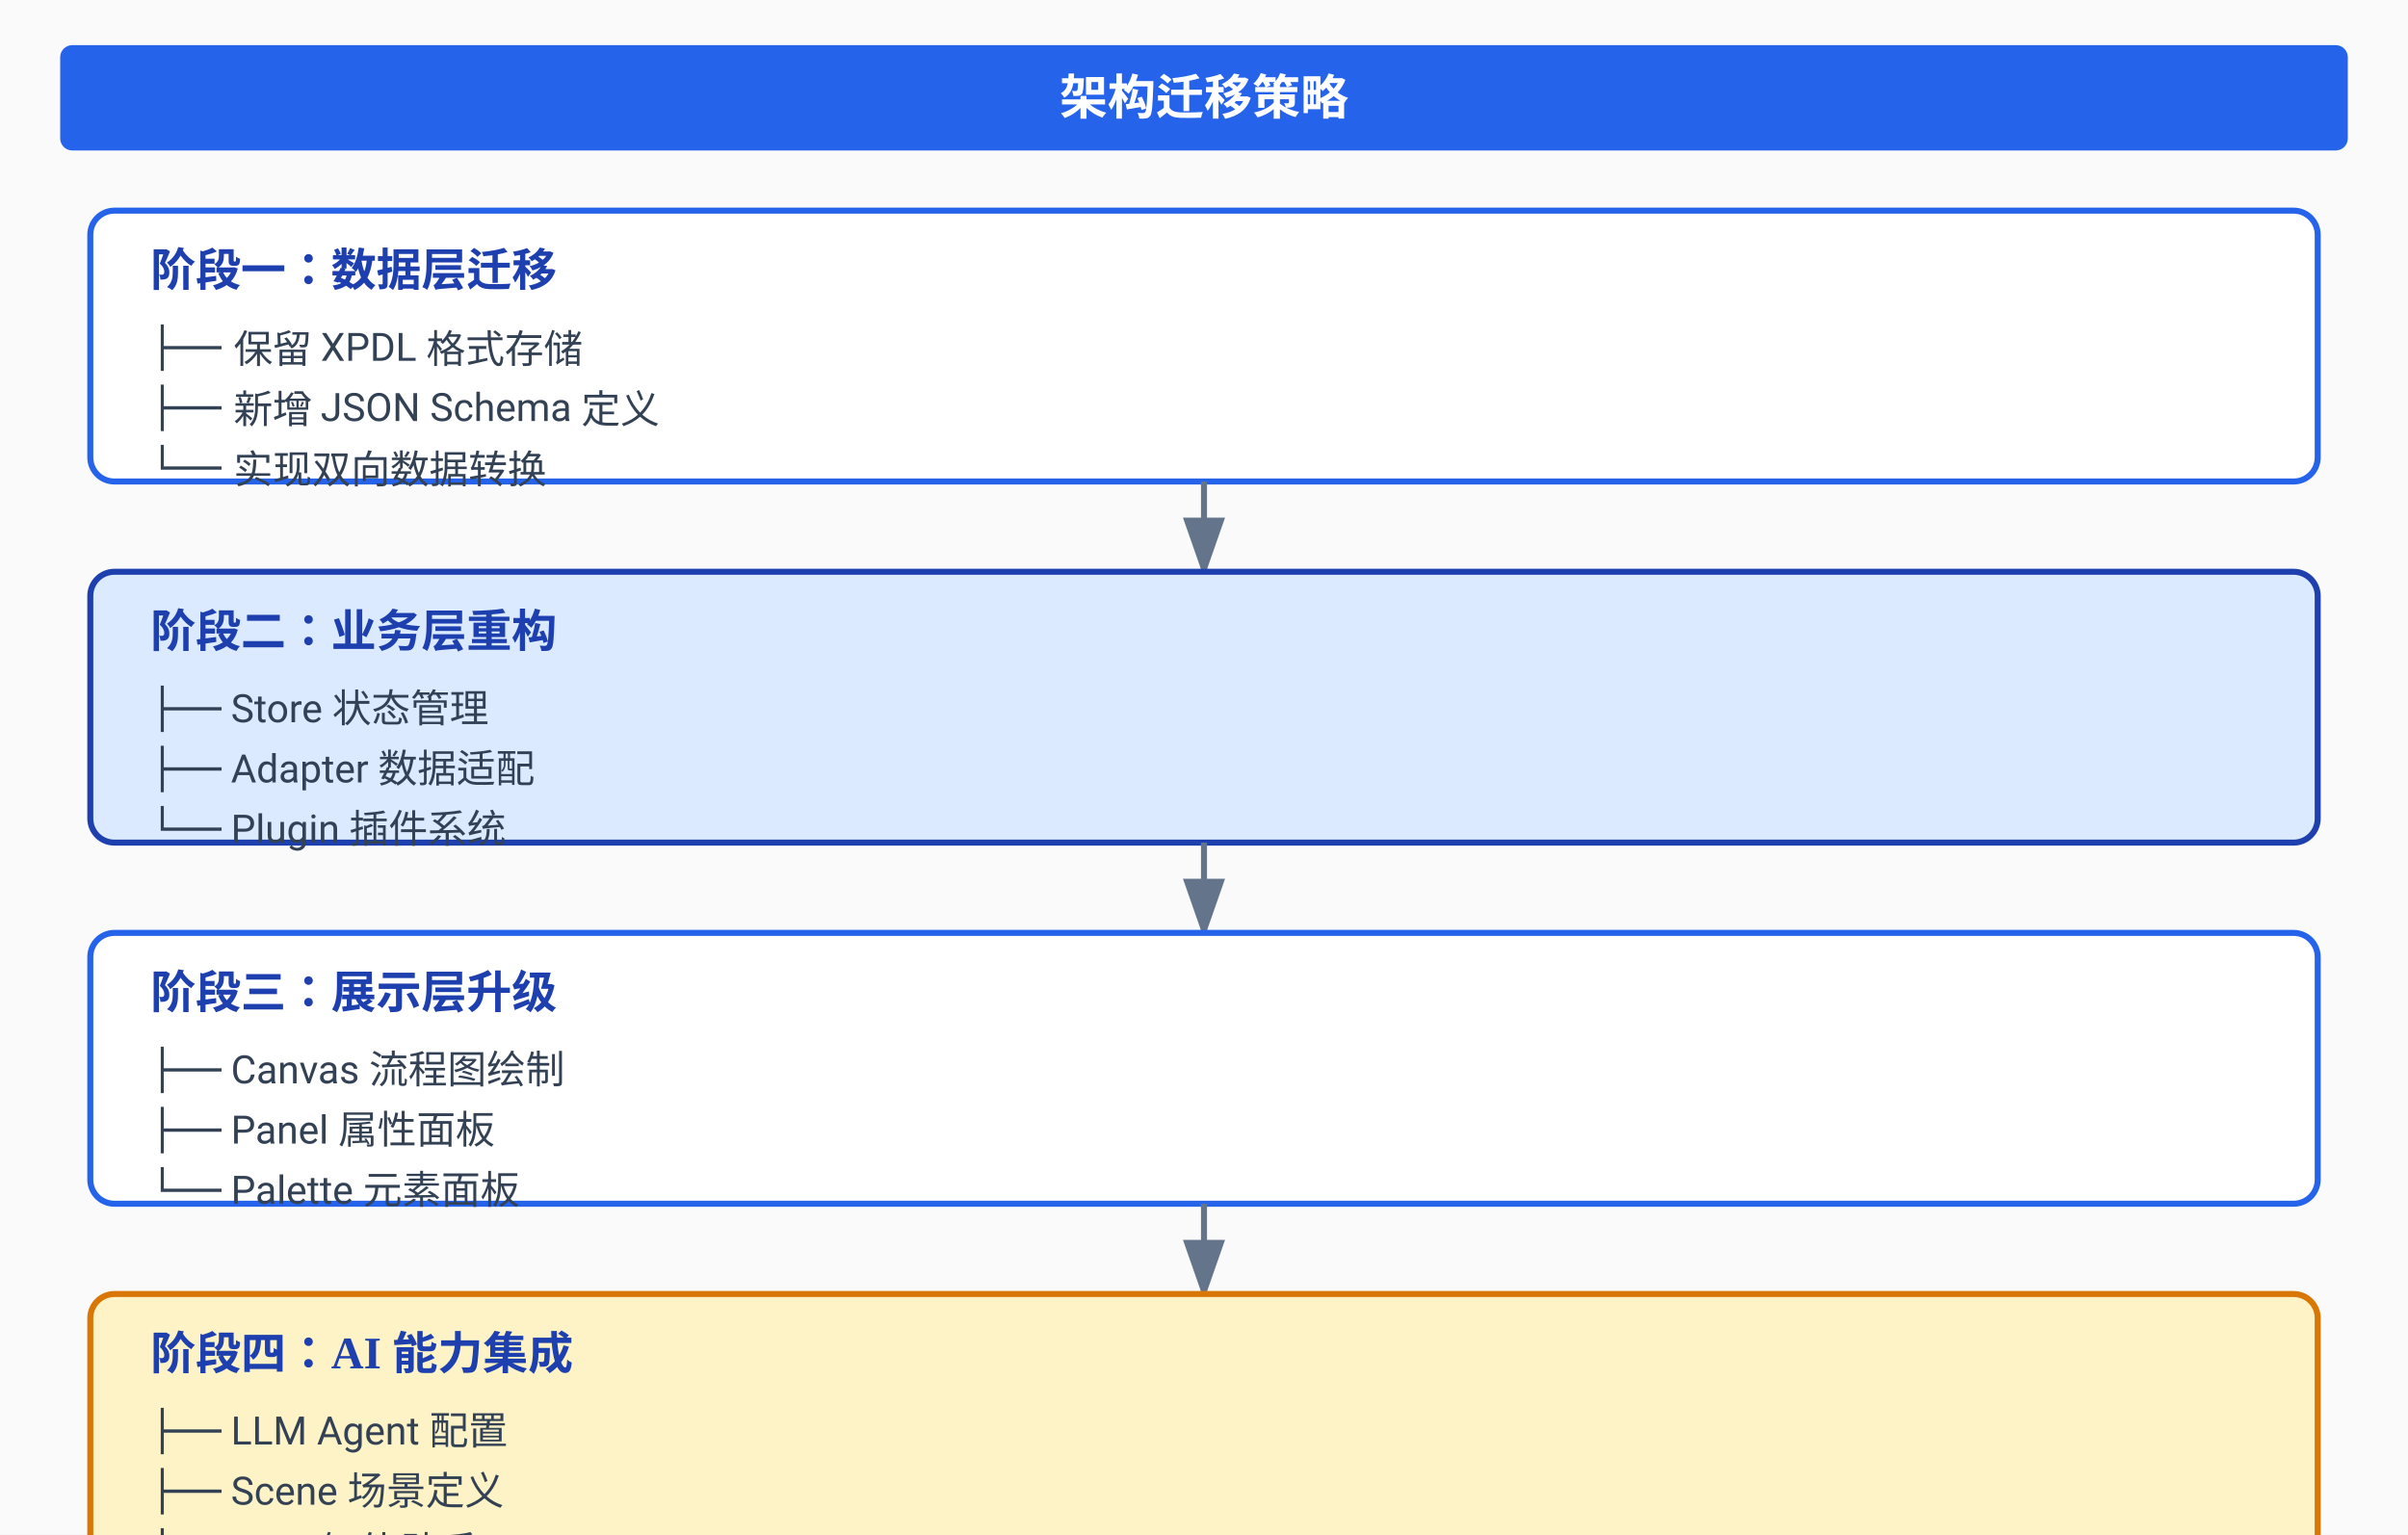
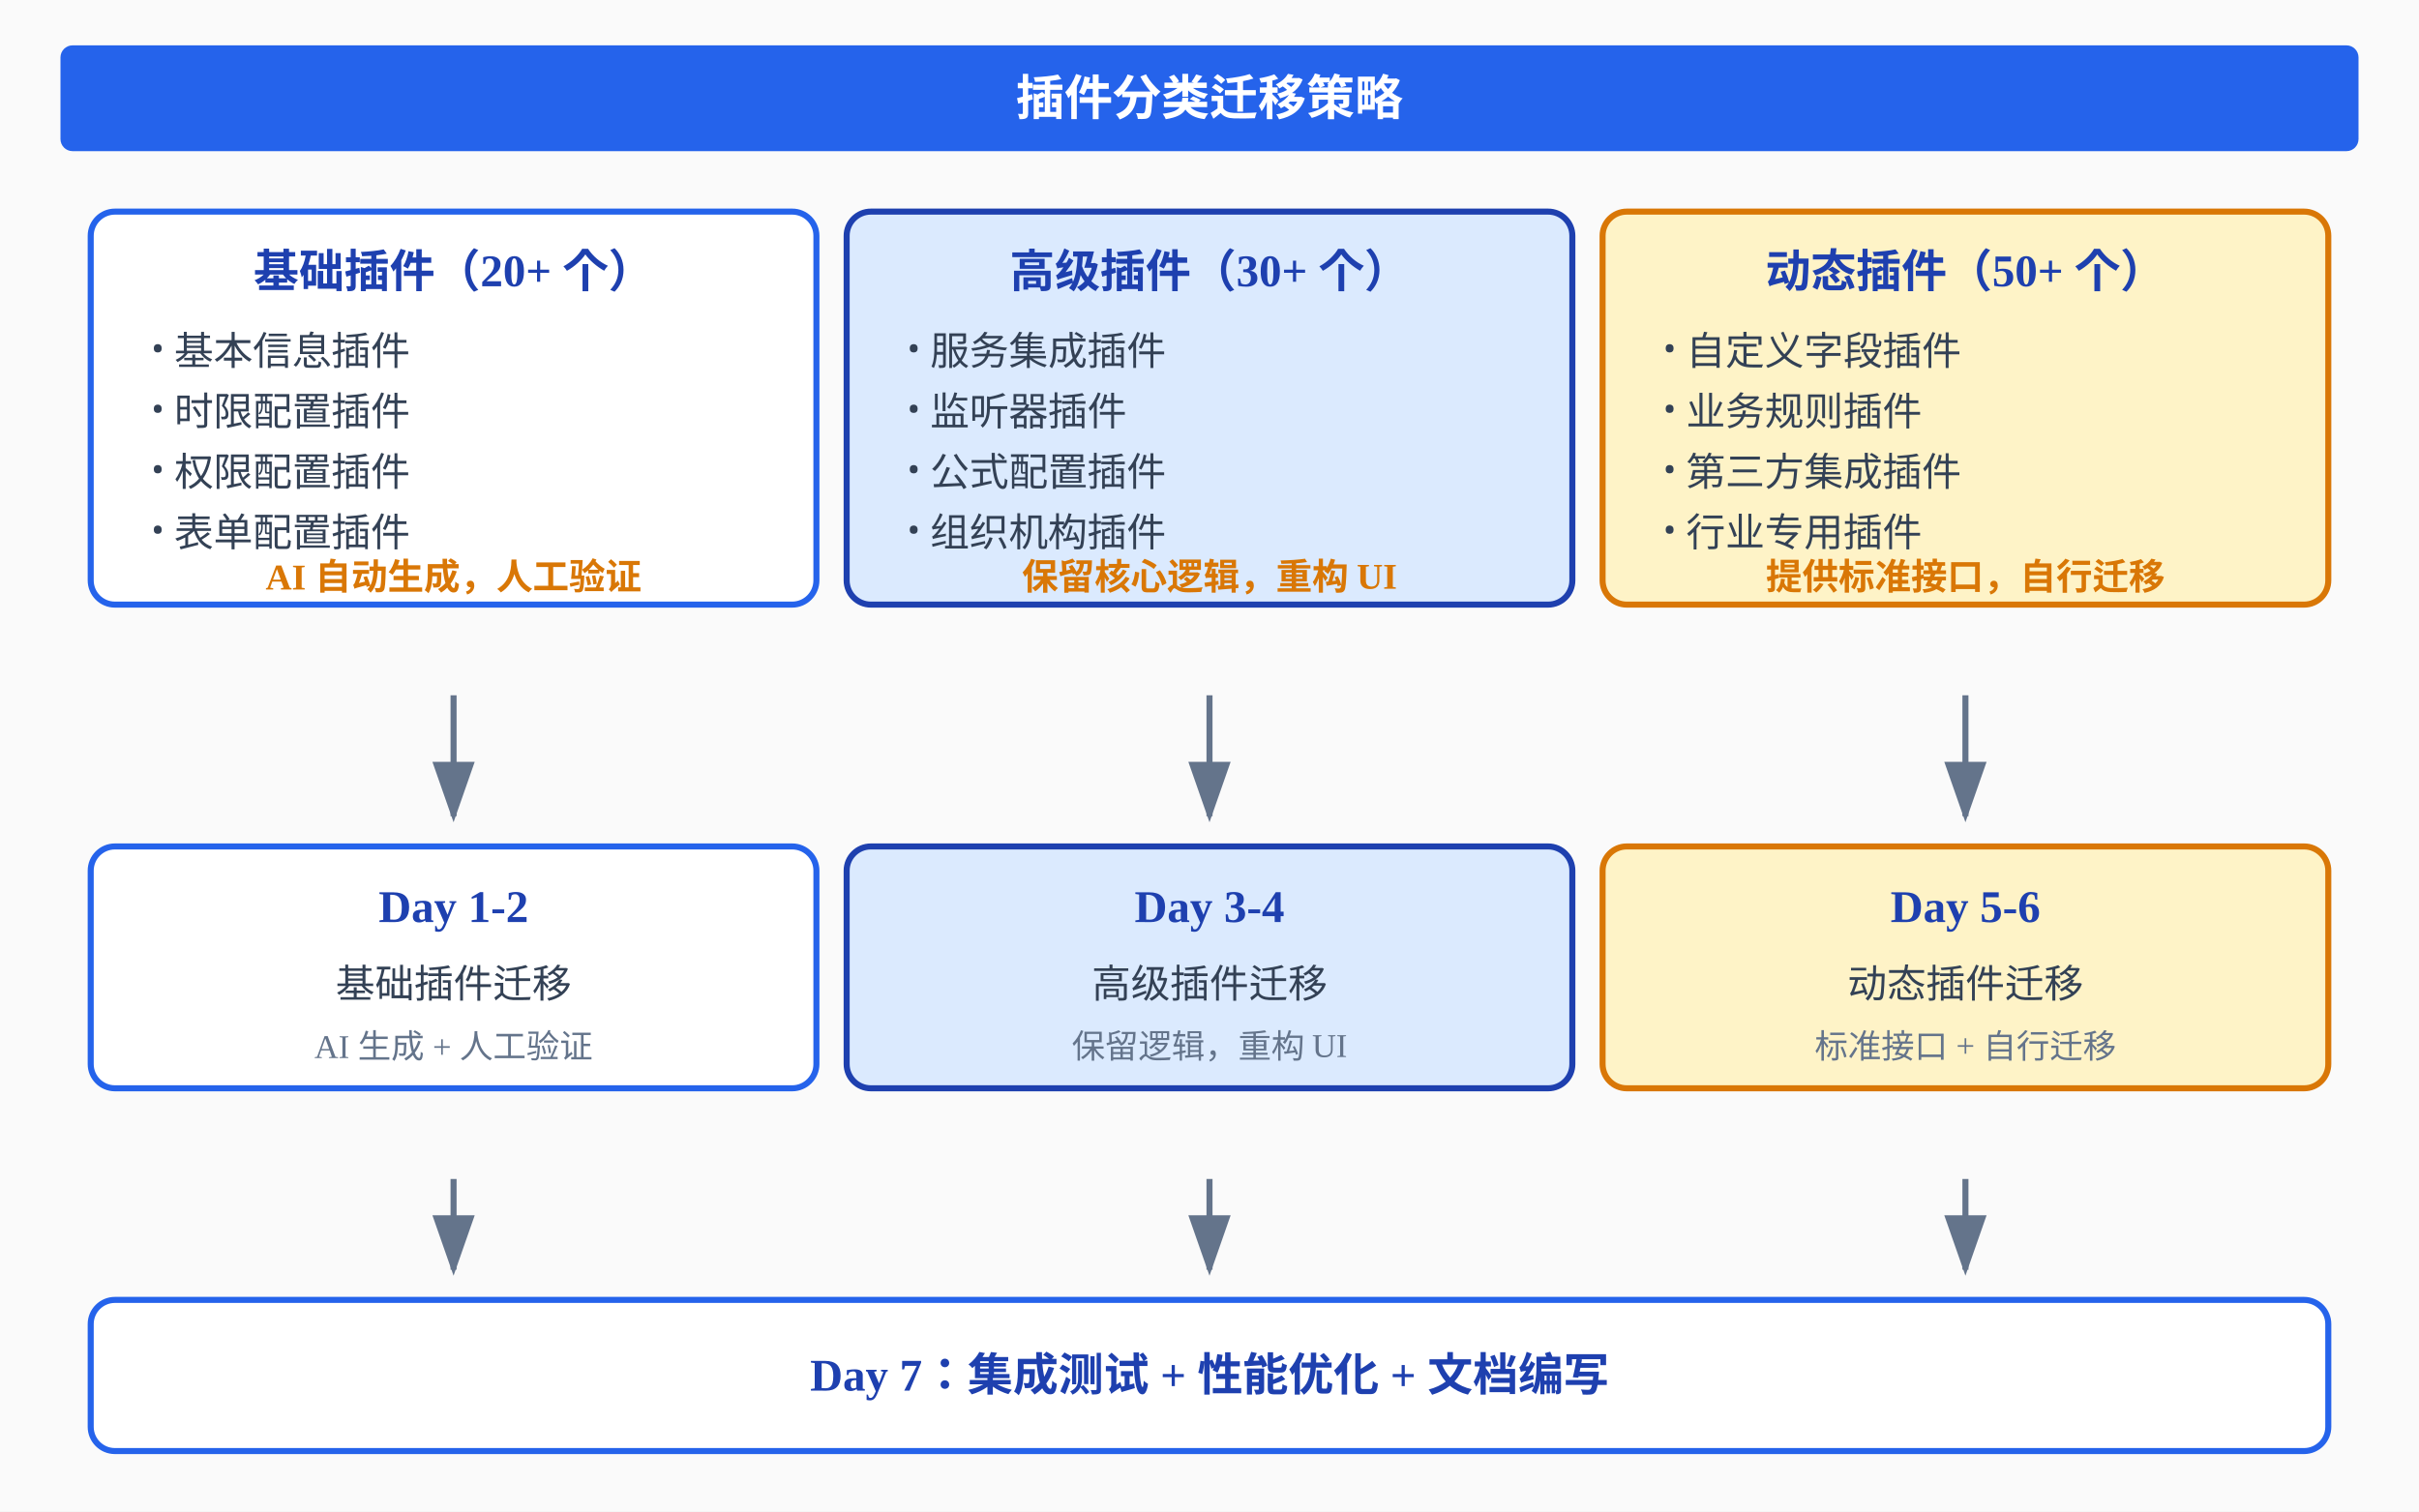
- <svg xmlns="http://www.w3.org/2000/svg" viewBox="0 0 800 510" width="800px" height="510px">
+ <svg xmlns="http://www.w3.org/2000/svg" viewBox="0 0 800 500" width="800px" height="500px">
  <defs>
    <style>
        .bg { fill: #fafafa; }
        .box { fill: #ffffff; stroke: #2563eb; stroke-width: 2; rx: 8; }
        .box-alt { fill: #dbeafe; stroke: #1e40af; stroke-width: 2; rx: 8; }
        .box-highlight { fill: #fef3c7; stroke: #d97706; stroke-width: 2; rx: 8; }
        .title-box { fill: #2563eb; stroke: none; rx: 4; }
        .arrow { fill: none; stroke: #64748b; stroke-width: 2; marker-end: url(#arrowhead); }
        .text { font-family: -apple-system, BlinkMacSystemFont, "Segoe UI", Roboto, sans-serif; font-size: 13px; fill: #334155; }
        .text-title { font-size: 15px; font-weight: bold; fill: #1e40af; }
        .text-header { font-size: 16px; font-weight: bold; fill: #ffffff; }
        .text-small { font-size: 11px; fill: #64748b; }
+         .text-highlight { font-size: 12px; font-weight: bold; fill: #d97706; }
    </style>
    <marker id="arrowhead" markerWidth="10" markerHeight="7" refX="9" refY="3.5" orient="auto">
      <polygon points="0 0, 10 3.5, 0 7" fill="#64748b" />
    </marker>
  </defs>
-   <rect class="bg" width="100%" height="100%" />
+   <rect class="bg" width="800" height="500" />
  <rect class="title-box" x="20" y="15" width="760" height="35" rx="4" />
-   <text class="text-header" x="400" y="38" text-anchor="middle">架构迁移策略</text>
-   <rect class="box" x="30" y="70" width="740" height="90" />
-   <text class="text-title" x="50" y="95">阶段一：数据层迁移</text>
-   <text class="text" x="50" y="120">├── 保留 XPDL 格式存储</text>
-   <text class="text" x="50" y="140">├── 新增 JSON Schema 定义</text>
-   <text class="text" x="50" y="160">└── 实现双向数据转换</text>
-   <line class="arrow" x1="400" y1="160" x2="400" y2="190" />
-   <rect class="box-alt" x="30" y="190" width="740" height="90" />
-   <text class="text-title" x="50" y="215">阶段二：业务层重构</text>
-   <text class="text" x="50" y="240">├── Store 状态管理</text>
-   <text class="text" x="50" y="260">├── Adapter 数据适配</text>
-   <text class="text" x="50" y="280">└── Plugin 插件系统</text>
-   <line class="arrow" x1="400" y1="280" x2="400" y2="310" />
-   <rect class="box" x="30" y="310" width="740" height="90" />
-   <text class="text-title" x="50" y="335">阶段三：展示层升级</text>
-   <text class="text" x="50" y="360">├── Canvas 流程图绘制</text>
-   <text class="text" x="50" y="380">├── Panel 属性面板</text>
-   <text class="text" x="50" y="400">└── Palette 元素面板</text>
-   <line class="arrow" x1="400" y1="400" x2="400" y2="430" />
-   <rect class="box-highlight" x="30" y="430" width="740" height="90" />
-   <text class="text-title" x="50" y="455">阶段四：AI 能力集成</text>
-   <text class="text" x="50" y="480">├── LLM Agent 配置</text>
-   <text class="text" x="50" y="500">├── Scene 场景定义</text>
-   <text class="text" x="50" y="520">└── Chat 智能助手</text>
+   <text class="text-header" x="400" y="38" text-anchor="middle">插件分类迁移策略</text>
+   <rect class="box" x="30" y="70" width="240" height="130" />
+   <text class="text-title" x="150" y="95" text-anchor="middle">基础插件（20+ 个）</text>
+   <text class="text" x="50" y="120">• 基本信息插件</text>
+   <text class="text" x="50" y="140">• 时限配置插件</text>
+   <text class="text" x="50" y="160">• 权限配置插件</text>
+   <text class="text" x="50" y="180">• 表单配置插件</text>
+   <text class="text-highlight" x="150" y="195" text-anchor="middle">AI 自动生成，人工验证</text>
+   <rect class="box-alt" x="280" y="70" width="240" height="130" />
+   <text class="text-title" x="400" y="95" text-anchor="middle">高级插件（30+ 个）</text>
+   <text class="text" x="300" y="120">• 服务集成插件</text>
+   <text class="text" x="300" y="140">• 监听器插件</text>
+   <text class="text" x="300" y="160">• 公式配置插件</text>
+   <text class="text" x="300" y="180">• 组织机构插件</text>
+   <text class="text-highlight" x="400" y="195" text-anchor="middle">保留核心逻辑，重构 UI</text>
+   <rect class="box-highlight" x="530" y="70" width="240" height="130" />
+   <text class="text-title" x="650" y="95" text-anchor="middle">动态插件（50+ 个）</text>
+   <text class="text" x="550" y="120">• 自定义字段插件</text>
+   <text class="text" x="550" y="140">• 业务规则插件</text>
+   <text class="text" x="550" y="160">• 第三方集成插件</text>
+   <text class="text" x="550" y="180">• 行业专用插件</text>
+   <text class="text-highlight" x="650" y="195" text-anchor="middle">提供标准接口，自行迁移</text>
+   <line class="arrow" x1="150" y1="230" x2="150" y2="270" />
+   <line class="arrow" x1="400" y1="230" x2="400" y2="270" />
+   <line class="arrow" x1="650" y1="230" x2="650" y2="270" />
+   <rect class="box" x="30" y="280" width="240" height="80" />
+   <text class="text-title" x="150" y="305" text-anchor="middle">Day 1-2</text>
+   <text class="text" x="150" y="330" text-anchor="middle">基础插件迁移</text>
+   <text class="text-small" x="150" y="350" text-anchor="middle">AI 生成 + 人工验证</text>
+   <rect class="box-alt" x="280" y="280" width="240" height="80" />
+   <text class="text-title" x="400" y="305" text-anchor="middle">Day 3-4</text>
+   <text class="text" x="400" y="330" text-anchor="middle">高级插件迁移</text>
+   <text class="text-small" x="400" y="350" text-anchor="middle">保留逻辑，重构 UI</text>
+   <rect class="box-highlight" x="530" y="280" width="240" height="80" />
+   <text class="text-title" x="650" y="305" text-anchor="middle">Day 5-6</text>
+   <text class="text" x="650" y="330" text-anchor="middle">动态插件迁移</text>
+   <text class="text-small" x="650" y="350" text-anchor="middle">标准接口 + 自行迁移</text>
+   <line class="arrow" x1="150" y1="390" x2="150" y2="420" />
+   <line class="arrow" x1="400" y1="390" x2="400" y2="420" />
+   <line class="arrow" x1="650" y1="390" x2="650" y2="420" />
+   <rect class="box" x="30" y="430" width="740" height="50" />
+   <text class="text-title" x="400" y="460" text-anchor="middle">Day 7：集成测试 + 性能优化 + 文档编写</text>
</svg>
